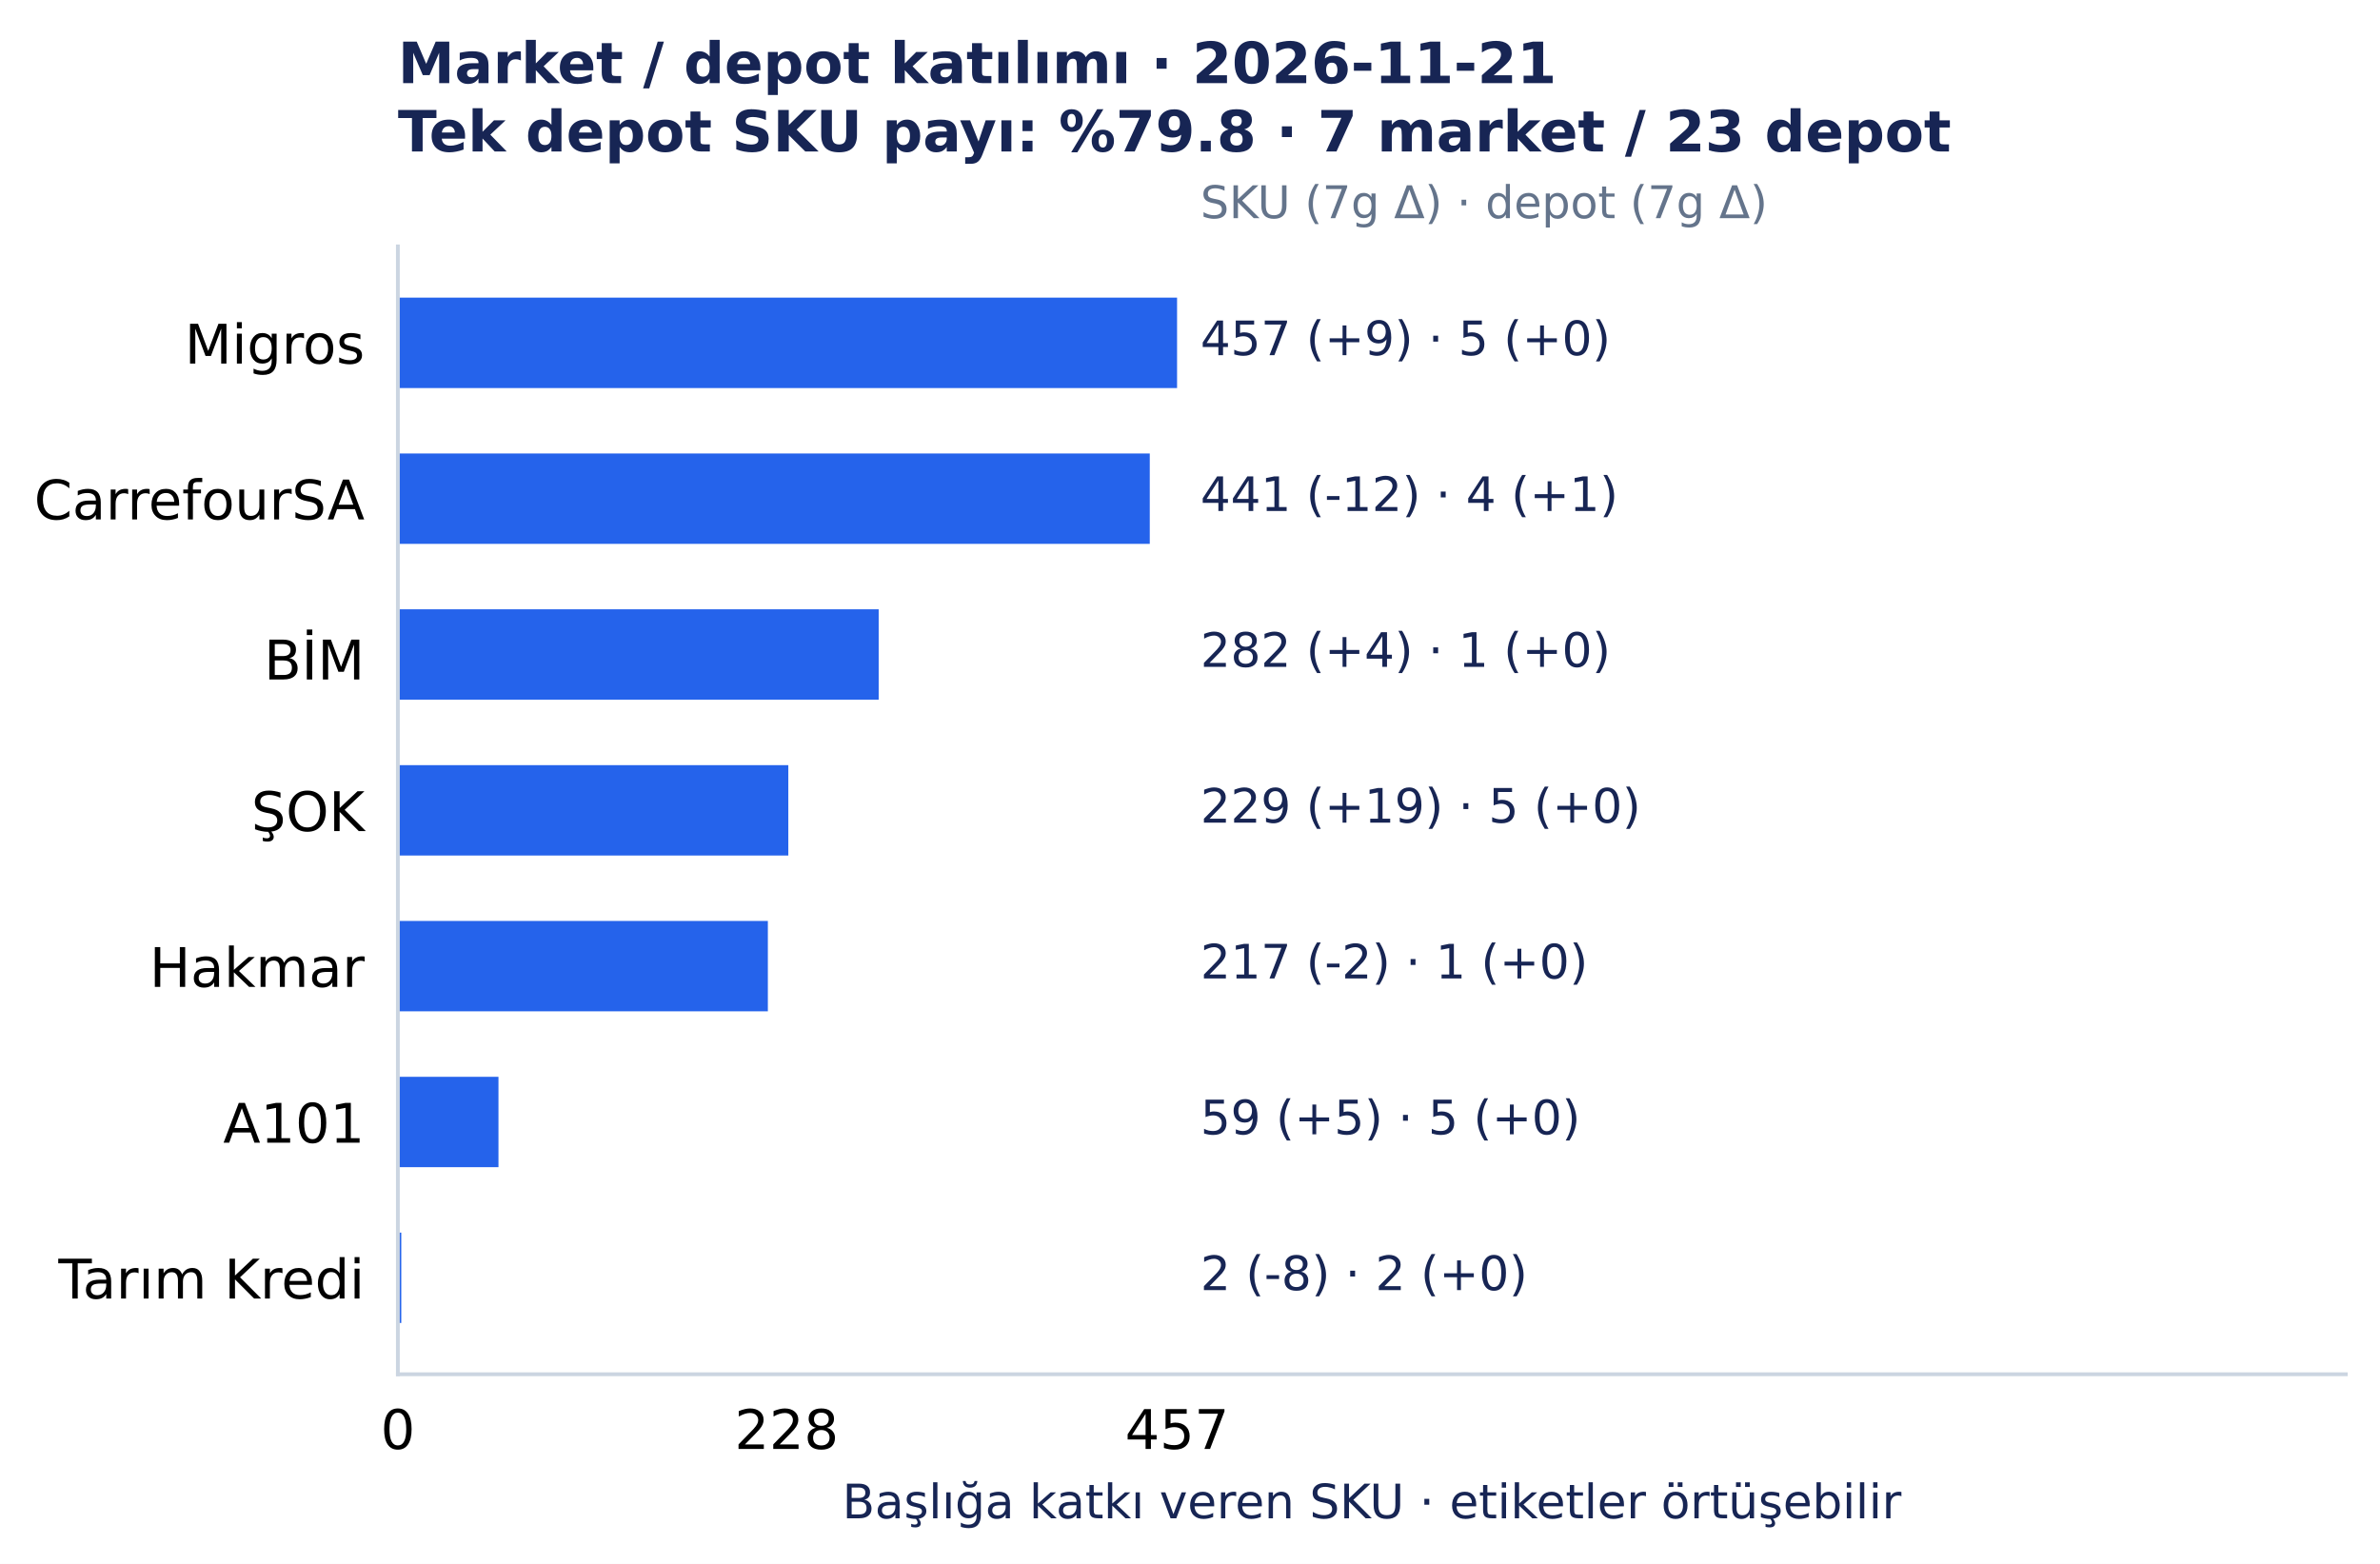
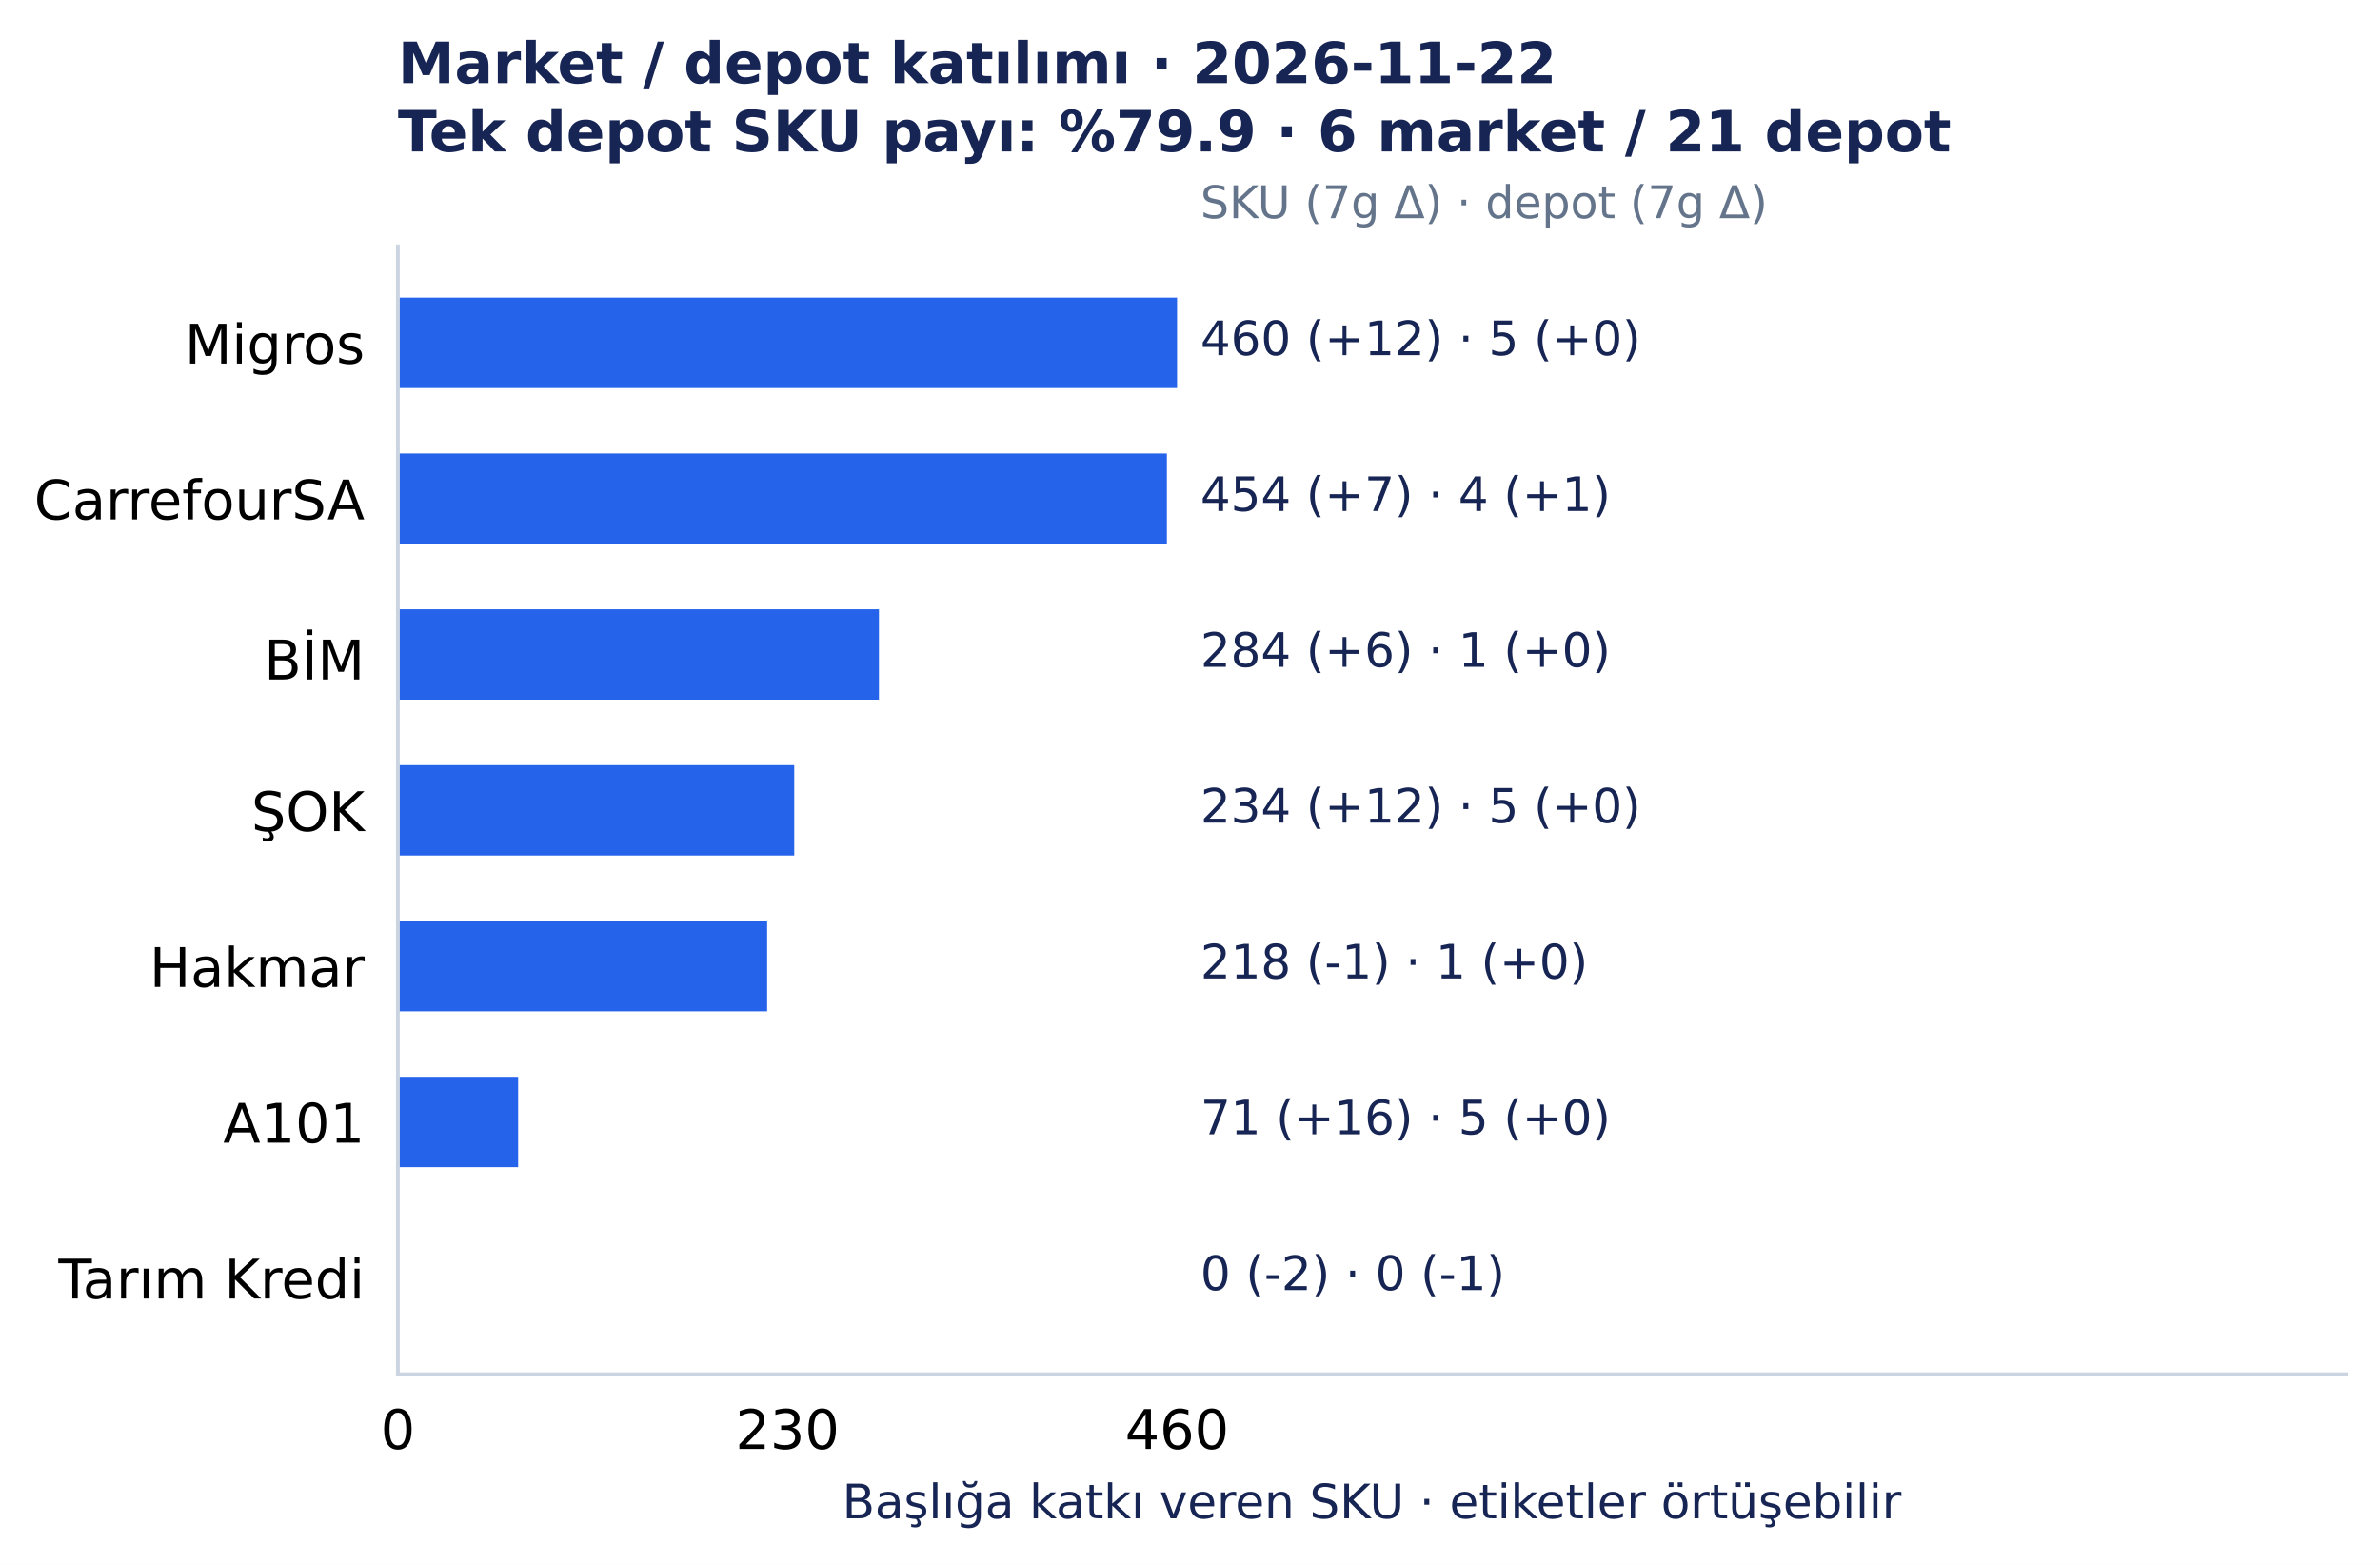
<svg xmlns="http://www.w3.org/2000/svg" width="501.492pt" height="329.548pt" viewBox="0 0 501.492 329.548" version="1.1">
  <defs>
    <style type="text/css">*{stroke-linejoin: round; stroke-linecap: butt}</style>
  </defs>
  <g id="figure_1">
    <g id="patch_1">
      <path d="M 0 329.548 L 501.492 329.548 L 501.492 0 L 0 0 z " style="fill: #ffffff" />
    </g>
    <g id="axes_1">
      <g id="patch_2">
        <path d="M 83.836 289.594 L 494.292 289.594 L 494.292 51.923 L 83.836 51.923 z " style="fill: #ffffff" />
      </g>
      <g id="matplotlib.axis_1">
        <g id="xtick_1">
          <g id="line2d_1" />
          <g id="text_1">
            <text style="font-size: 11.5px; font-family: 'DejaVu Sans', 'Bitstream Vera Sans', 'Computer Modern Sans Serif', 'Lucida Grande', 'Verdana', 'Geneva', 'Lucid', 'Arial', 'Helvetica', 'Avant Garde', sans-serif; text-anchor: middle" x="83.836" y="305.331" transform="rotate(-0 83.83609 305.3312)">0</text>
          </g>
        </g>
        <g id="xtick_2">
          <g id="line2d_2" />
          <g id="text_2">
-             <text style="font-size: 11.5px; font-family: 'DejaVu Sans', 'Bitstream Vera Sans', 'Computer Modern Sans Serif', 'Lucida Grande', 'Verdana', 'Geneva', 'Lucid', 'Arial', 'Helvetica', 'Avant Garde', sans-serif; text-anchor: middle" x="165.748" y="305.331" transform="rotate(-0 165.7477 305.3312)">228</text>
+             <text style="font-size: 11.5px; font-family: 'DejaVu Sans', 'Bitstream Vera Sans', 'Computer Modern Sans Serif', 'Lucida Grande', 'Verdana', 'Geneva', 'Lucid', 'Arial', 'Helvetica', 'Avant Garde', sans-serif; text-anchor: middle" x="165.927" y="305.331" transform="rotate(-0 165.9273 305.3312)">230</text>
          </g>
        </g>
        <g id="xtick_3">
          <g id="line2d_3" />
          <g id="text_3">
-             <text style="font-size: 11.5px; font-family: 'DejaVu Sans', 'Bitstream Vera Sans', 'Computer Modern Sans Serif', 'Lucida Grande', 'Verdana', 'Geneva', 'Lucid', 'Arial', 'Helvetica', 'Avant Garde', sans-serif; text-anchor: middle" x="248.019" y="305.331" transform="rotate(-0 248.0186 305.3312)">457</text>
+             <text style="font-size: 11.5px; font-family: 'DejaVu Sans', 'Bitstream Vera Sans', 'Computer Modern Sans Serif', 'Lucida Grande', 'Verdana', 'Geneva', 'Lucid', 'Arial', 'Helvetica', 'Avant Garde', sans-serif; text-anchor: middle" x="248.019" y="305.331" transform="rotate(-0 248.0186 305.3312)">460</text>
          </g>
        </g>
        <g id="text_4">
          <text style="font-size: 10px; font-family: 'DejaVu Sans', 'Bitstream Vera Sans', 'Computer Modern Sans Serif', 'Lucida Grande', 'Verdana', 'Geneva', 'Lucid', 'Arial', 'Helvetica', 'Avant Garde', sans-serif; text-anchor: middle; fill: #172554" x="289.064" y="319.945" transform="rotate(-0 289.0642 319.9455)">Başlığa katkı veren SKU · etiketler örtüşebilir</text>
        </g>
      </g>
      <g id="matplotlib.axis_2">
        <g id="ytick_1">
          <g id="line2d_4" />
          <g id="text_5">
            <text style="font-size: 11.5px; font-family: 'DejaVu Sans', 'Bitstream Vera Sans', 'Computer Modern Sans Serif', 'Lucida Grande', 'Verdana', 'Geneva', 'Lucid', 'Arial', 'Helvetica', 'Avant Garde', sans-serif; text-anchor: end" x="76.836" y="76.618" transform="rotate(-0 76.83609 76.61754)">Migros</text>
          </g>
        </g>
        <g id="ytick_2">
          <g id="line2d_5" />
          <g id="text_6">
            <text style="font-size: 11.5px; font-family: 'DejaVu Sans', 'Bitstream Vera Sans', 'Computer Modern Sans Serif', 'Lucida Grande', 'Verdana', 'Geneva', 'Lucid', 'Arial', 'Helvetica', 'Avant Garde', sans-serif; text-anchor: end" x="76.836" y="109.454" transform="rotate(-0 76.83609 109.4541)">CarrefourSA</text>
          </g>
        </g>
        <g id="ytick_3">
          <g id="line2d_6" />
          <g id="text_7">
            <text style="font-size: 11.5px; font-family: 'DejaVu Sans', 'Bitstream Vera Sans', 'Computer Modern Sans Serif', 'Lucida Grande', 'Verdana', 'Geneva', 'Lucid', 'Arial', 'Helvetica', 'Avant Garde', sans-serif; text-anchor: end" x="76.836" y="143.177" transform="rotate(-0 76.83609 143.1775)">BİM</text>
          </g>
        </g>
        <g id="ytick_4">
          <g id="line2d_7" />
          <g id="text_8">
            <text style="font-size: 11.5px; font-family: 'DejaVu Sans', 'Bitstream Vera Sans', 'Computer Modern Sans Serif', 'Lucida Grande', 'Verdana', 'Geneva', 'Lucid', 'Arial', 'Helvetica', 'Avant Garde', sans-serif; text-anchor: end" x="76.836" y="175.127" transform="rotate(-0 76.83609 175.1269)">ŞOK</text>
          </g>
        </g>
        <g id="ytick_5">
          <g id="line2d_8" />
          <g id="text_9">
            <text style="font-size: 11.5px; font-family: 'DejaVu Sans', 'Bitstream Vera Sans', 'Computer Modern Sans Serif', 'Lucida Grande', 'Verdana', 'Geneva', 'Lucid', 'Arial', 'Helvetica', 'Avant Garde', sans-serif; text-anchor: end" x="76.836" y="207.964" transform="rotate(-0 76.83609 207.9639)">Hakmar</text>
          </g>
        </g>
        <g id="ytick_6">
          <g id="line2d_9" />
          <g id="text_10">
            <text style="font-size: 11.5px; font-family: 'DejaVu Sans', 'Bitstream Vera Sans', 'Computer Modern Sans Serif', 'Lucida Grande', 'Verdana', 'Geneva', 'Lucid', 'Arial', 'Helvetica', 'Avant Garde', sans-serif; text-anchor: end" x="76.836" y="240.8" transform="rotate(-0 76.83609 240.8001)">A101</text>
          </g>
        </g>
        <g id="ytick_7">
          <g id="line2d_10" />
          <g id="text_11">
            <text style="font-size: 11.5px; font-family: 'DejaVu Sans', 'Bitstream Vera Sans', 'Computer Modern Sans Serif', 'Lucida Grande', 'Verdana', 'Geneva', 'Lucid', 'Arial', 'Helvetica', 'Avant Garde', sans-serif; text-anchor: end" x="76.836" y="273.637" transform="rotate(-0 76.83609 273.6372)">Tarım Kredi</text>
          </g>
        </g>
      </g>
      <g id="patch_3">
        <path d="M 83.836 62.726 L 248.019 62.726 L 248.019 81.771 L 83.836 81.771 z " clip-path="url(#p7150c4acc0)" style="fill: #2563eb" />
      </g>
      <g id="patch_4">
-         <path d="M 83.836 95.562 L 242.27 95.562 L 242.27 114.608 L 83.836 114.608 z " clip-path="url(#p7150c4acc0)" style="fill: #2563eb" />
+         <path d="M 83.836 95.562 L 245.877 95.562 L 245.877 114.608 L 83.836 114.608 z " clip-path="url(#p7150c4acc0)" style="fill: #2563eb" />
      </g>
      <g id="patch_5">
-         <path d="M 83.836 128.399 L 185.148 128.399 L 185.148 147.444 L 83.836 147.444 z " clip-path="url(#p7150c4acc0)" style="fill: #2563eb" />
+         <path d="M 83.836 128.399 L 185.201 128.399 L 185.201 147.444 L 83.836 147.444 z " clip-path="url(#p7150c4acc0)" style="fill: #2563eb" />
      </g>
      <g id="patch_6">
-         <path d="M 83.836 161.236 L 166.107 161.236 L 166.107 180.281 L 83.836 180.281 z " clip-path="url(#p7150c4acc0)" style="fill: #2563eb" />
+         <path d="M 83.836 161.236 L 167.355 161.236 L 167.355 180.281 L 83.836 180.281 z " clip-path="url(#p7150c4acc0)" style="fill: #2563eb" />
      </g>
      <g id="patch_7">
-         <path d="M 83.836 194.072 L 161.796 194.072 L 161.796 213.117 L 83.836 213.117 z " clip-path="url(#p7150c4acc0)" style="fill: #2563eb" />
+         <path d="M 83.836 194.072 L 161.644 194.072 L 161.644 213.117 L 83.836 213.117 z " clip-path="url(#p7150c4acc0)" style="fill: #2563eb" />
      </g>
      <g id="patch_8">
-         <path d="M 83.836 226.909 L 105.033 226.909 L 105.033 245.954 L 83.836 245.954 z " clip-path="url(#p7150c4acc0)" style="fill: #2563eb" />
+         <path d="M 83.836 226.909 L 109.177 226.909 L 109.177 245.954 L 83.836 245.954 z " clip-path="url(#p7150c4acc0)" style="fill: #2563eb" />
      </g>
      <g id="patch_9">
-         <path d="M 83.836 259.745 L 84.555 259.745 L 84.555 278.791 L 83.836 278.791 z " clip-path="url(#p7150c4acc0)" style="fill: #2563eb" />
+         <path d="M 83.836 259.745 L 83.836 259.745 L 83.836 278.791 L 83.836 278.791 z " clip-path="url(#p7150c4acc0)" style="fill: #2563eb" />
      </g>
      <g id="patch_10">
        <path d="M 83.836 289.594 L 83.836 51.923 " style="fill: none; stroke: #cbd5e1; stroke-width: 0.8; stroke-linejoin: miter; stroke-linecap: square" />
      </g>
      <g id="patch_11">
        <path d="M 83.836 289.594 L 494.292 289.594 " style="fill: none; stroke: #cbd5e1; stroke-width: 0.8; stroke-linejoin: miter; stroke-linecap: square" />
      </g>
      <g id="text_12">
-         <text style="font-size: 10px; font-family: 'DejaVu Sans', 'Bitstream Vera Sans', 'Computer Modern Sans Serif', 'Lucida Grande', 'Verdana', 'Geneva', 'Lucid', 'Arial', 'Helvetica', 'Avant Garde', sans-serif; text-anchor: start; fill: #172554" x="252.944" y="74.846" transform="rotate(-0 252.9441 74.84609)">457 (+9)  ·  5 (+0)</text>
+         <text style="font-size: 10px; font-family: 'DejaVu Sans', 'Bitstream Vera Sans', 'Computer Modern Sans Serif', 'Lucida Grande', 'Verdana', 'Geneva', 'Lucid', 'Arial', 'Helvetica', 'Avant Garde', sans-serif; text-anchor: start; fill: #172554" x="252.944" y="74.846" transform="rotate(-0 252.9441 74.84609)">460 (+12)  ·  5 (+0)</text>
      </g>
      <g id="text_13">
-         <text style="font-size: 10px; font-family: 'DejaVu Sans', 'Bitstream Vera Sans', 'Computer Modern Sans Serif', 'Lucida Grande', 'Verdana', 'Geneva', 'Lucid', 'Arial', 'Helvetica', 'Avant Garde', sans-serif; text-anchor: start; fill: #172554" x="252.944" y="107.683" transform="rotate(-0 252.9441 107.6827)">441 (-12)  ·  4 (+1)</text>
+         <text style="font-size: 10px; font-family: 'DejaVu Sans', 'Bitstream Vera Sans', 'Computer Modern Sans Serif', 'Lucida Grande', 'Verdana', 'Geneva', 'Lucid', 'Arial', 'Helvetica', 'Avant Garde', sans-serif; text-anchor: start; fill: #172554" x="252.944" y="107.683" transform="rotate(-0 252.9441 107.6827)">454 (+7)  ·  4 (+1)</text>
      </g>
      <g id="text_14">
-         <text style="font-size: 10px; font-family: 'DejaVu Sans', 'Bitstream Vera Sans', 'Computer Modern Sans Serif', 'Lucida Grande', 'Verdana', 'Geneva', 'Lucid', 'Arial', 'Helvetica', 'Avant Garde', sans-serif; text-anchor: start; fill: #172554" x="252.944" y="140.519" transform="rotate(-0 252.9441 140.5193)">282 (+4)  ·  1 (+0)</text>
+         <text style="font-size: 10px; font-family: 'DejaVu Sans', 'Bitstream Vera Sans', 'Computer Modern Sans Serif', 'Lucida Grande', 'Verdana', 'Geneva', 'Lucid', 'Arial', 'Helvetica', 'Avant Garde', sans-serif; text-anchor: start; fill: #172554" x="252.944" y="140.519" transform="rotate(-0 252.9441 140.5193)">284 (+6)  ·  1 (+0)</text>
      </g>
      <g id="text_15">
-         <text style="font-size: 10px; font-family: 'DejaVu Sans', 'Bitstream Vera Sans', 'Computer Modern Sans Serif', 'Lucida Grande', 'Verdana', 'Geneva', 'Lucid', 'Arial', 'Helvetica', 'Avant Garde', sans-serif; text-anchor: start; fill: #172554" x="252.944" y="173.356" transform="rotate(-0 252.9441 173.3559)">229 (+19)  ·  5 (+0)</text>
+         <text style="font-size: 10px; font-family: 'DejaVu Sans', 'Bitstream Vera Sans', 'Computer Modern Sans Serif', 'Lucida Grande', 'Verdana', 'Geneva', 'Lucid', 'Arial', 'Helvetica', 'Avant Garde', sans-serif; text-anchor: start; fill: #172554" x="252.944" y="173.356" transform="rotate(-0 252.9441 173.3559)">234 (+12)  ·  5 (+0)</text>
      </g>
      <g id="text_16">
-         <text style="font-size: 10px; font-family: 'DejaVu Sans', 'Bitstream Vera Sans', 'Computer Modern Sans Serif', 'Lucida Grande', 'Verdana', 'Geneva', 'Lucid', 'Arial', 'Helvetica', 'Avant Garde', sans-serif; text-anchor: start; fill: #172554" x="252.944" y="206.193" transform="rotate(-0 252.9441 206.1925)">217 (-2)  ·  1 (+0)</text>
+         <text style="font-size: 10px; font-family: 'DejaVu Sans', 'Bitstream Vera Sans', 'Computer Modern Sans Serif', 'Lucida Grande', 'Verdana', 'Geneva', 'Lucid', 'Arial', 'Helvetica', 'Avant Garde', sans-serif; text-anchor: start; fill: #172554" x="252.944" y="206.193" transform="rotate(-0 252.9441 206.1925)">218 (-1)  ·  1 (+0)</text>
      </g>
      <g id="text_17">
-         <text style="font-size: 10px; font-family: 'DejaVu Sans', 'Bitstream Vera Sans', 'Computer Modern Sans Serif', 'Lucida Grande', 'Verdana', 'Geneva', 'Lucid', 'Arial', 'Helvetica', 'Avant Garde', sans-serif; text-anchor: start; fill: #172554" x="252.944" y="239.029" transform="rotate(-0 252.9441 239.0291)">59 (+5)  ·  5 (+0)</text>
+         <text style="font-size: 10px; font-family: 'DejaVu Sans', 'Bitstream Vera Sans', 'Computer Modern Sans Serif', 'Lucida Grande', 'Verdana', 'Geneva', 'Lucid', 'Arial', 'Helvetica', 'Avant Garde', sans-serif; text-anchor: start; fill: #172554" x="252.944" y="239.029" transform="rotate(-0 252.9441 239.0291)">71 (+16)  ·  5 (+0)</text>
      </g>
      <g id="text_18">
-         <text style="font-size: 10px; font-family: 'DejaVu Sans', 'Bitstream Vera Sans', 'Computer Modern Sans Serif', 'Lucida Grande', 'Verdana', 'Geneva', 'Lucid', 'Arial', 'Helvetica', 'Avant Garde', sans-serif; text-anchor: start; fill: #172554" x="252.944" y="271.866" transform="rotate(-0 252.9441 271.8657)">2 (-8)  ·  2 (+0)</text>
+         <text style="font-size: 10px; font-family: 'DejaVu Sans', 'Bitstream Vera Sans', 'Computer Modern Sans Serif', 'Lucida Grande', 'Verdana', 'Geneva', 'Lucid', 'Arial', 'Helvetica', 'Avant Garde', sans-serif; text-anchor: start; fill: #172554" x="252.944" y="271.866" transform="rotate(-0 252.9441 271.8657)">0 (-2)  ·  0 (-1)</text>
      </g>
      <g id="text_19">
        <text style="font-size: 9.5px; font-family: 'DejaVu Sans', 'Bitstream Vera Sans', 'Computer Modern Sans Serif', 'Lucida Grande', 'Verdana', 'Geneva', 'Lucid', 'Arial', 'Helvetica', 'Avant Garde', sans-serif; text-anchor: start; fill: #64748b" x="252.944" y="45.979" transform="rotate(-0 252.9441 45.97915)">SKU (7g Δ) · depot (7g Δ)</text>
      </g>
      <g id="text_20">
-         <text style="font-weight: 700; font-size: 12px; font-family: 'DejaVu Sans', 'Bitstream Vera Sans', 'Computer Modern Sans Serif', 'Lucida Grande', 'Verdana', 'Geneva', 'Lucid', 'Arial', 'Helvetica', 'Avant Garde', sans-serif; fill: #172554" transform="translate(83.83609 17.5193)">Market / depot katılımı · 2026-11-21</text>
-         <text style="font-weight: 700; font-size: 12px; font-family: 'DejaVu Sans', 'Bitstream Vera Sans', 'Computer Modern Sans Serif', 'Lucida Grande', 'Verdana', 'Geneva', 'Lucid', 'Arial', 'Helvetica', 'Avant Garde', sans-serif; fill: #172554" transform="translate(83.83609 31.92258)">Tek depot SKU payı: %79.8 · 7 market / 23 depot</text>
+         <text style="font-weight: 700; font-size: 12px; font-family: 'DejaVu Sans', 'Bitstream Vera Sans', 'Computer Modern Sans Serif', 'Lucida Grande', 'Verdana', 'Geneva', 'Lucid', 'Arial', 'Helvetica', 'Avant Garde', sans-serif; fill: #172554" transform="translate(83.83609 17.5193)">Market / depot katılımı · 2026-11-22</text>
+         <text style="font-weight: 700; font-size: 12px; font-family: 'DejaVu Sans', 'Bitstream Vera Sans', 'Computer Modern Sans Serif', 'Lucida Grande', 'Verdana', 'Geneva', 'Lucid', 'Arial', 'Helvetica', 'Avant Garde', sans-serif; fill: #172554" transform="translate(83.83609 31.92258)">Tek depot SKU payı: %79.9 · 6 market / 21 depot</text>
      </g>
    </g>
  </g>
  <defs>
    <clipPath id="p7150c4acc0">
      <rect x="83.836" y="51.923" width="410.456" height="237.671" />
    </clipPath>
  </defs>
</svg>
